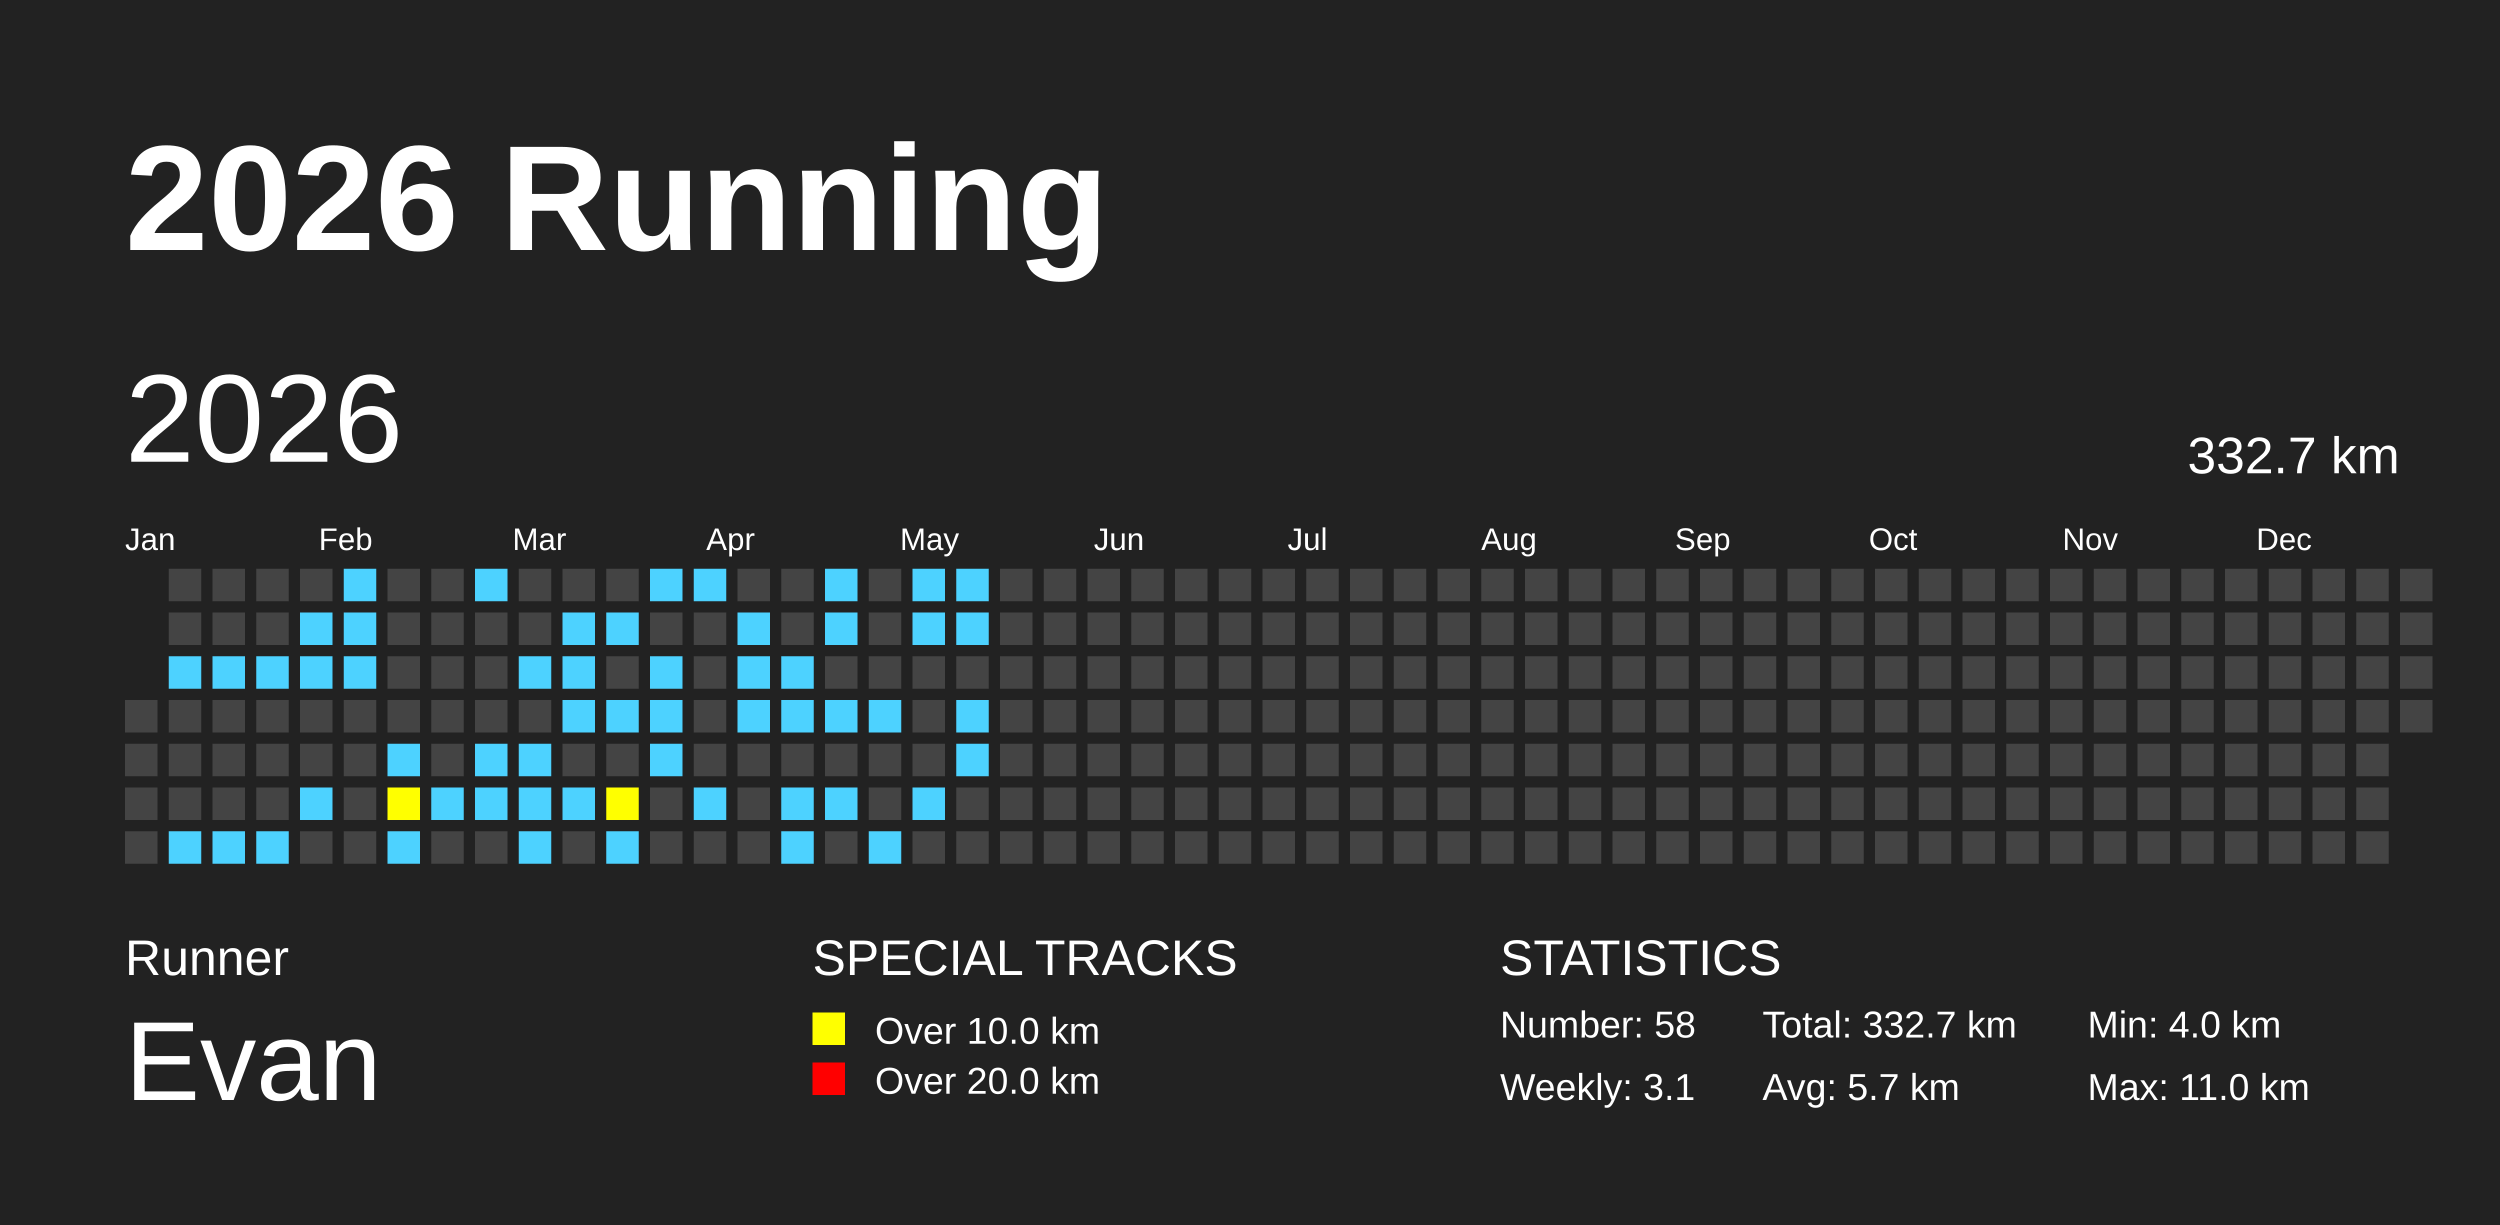
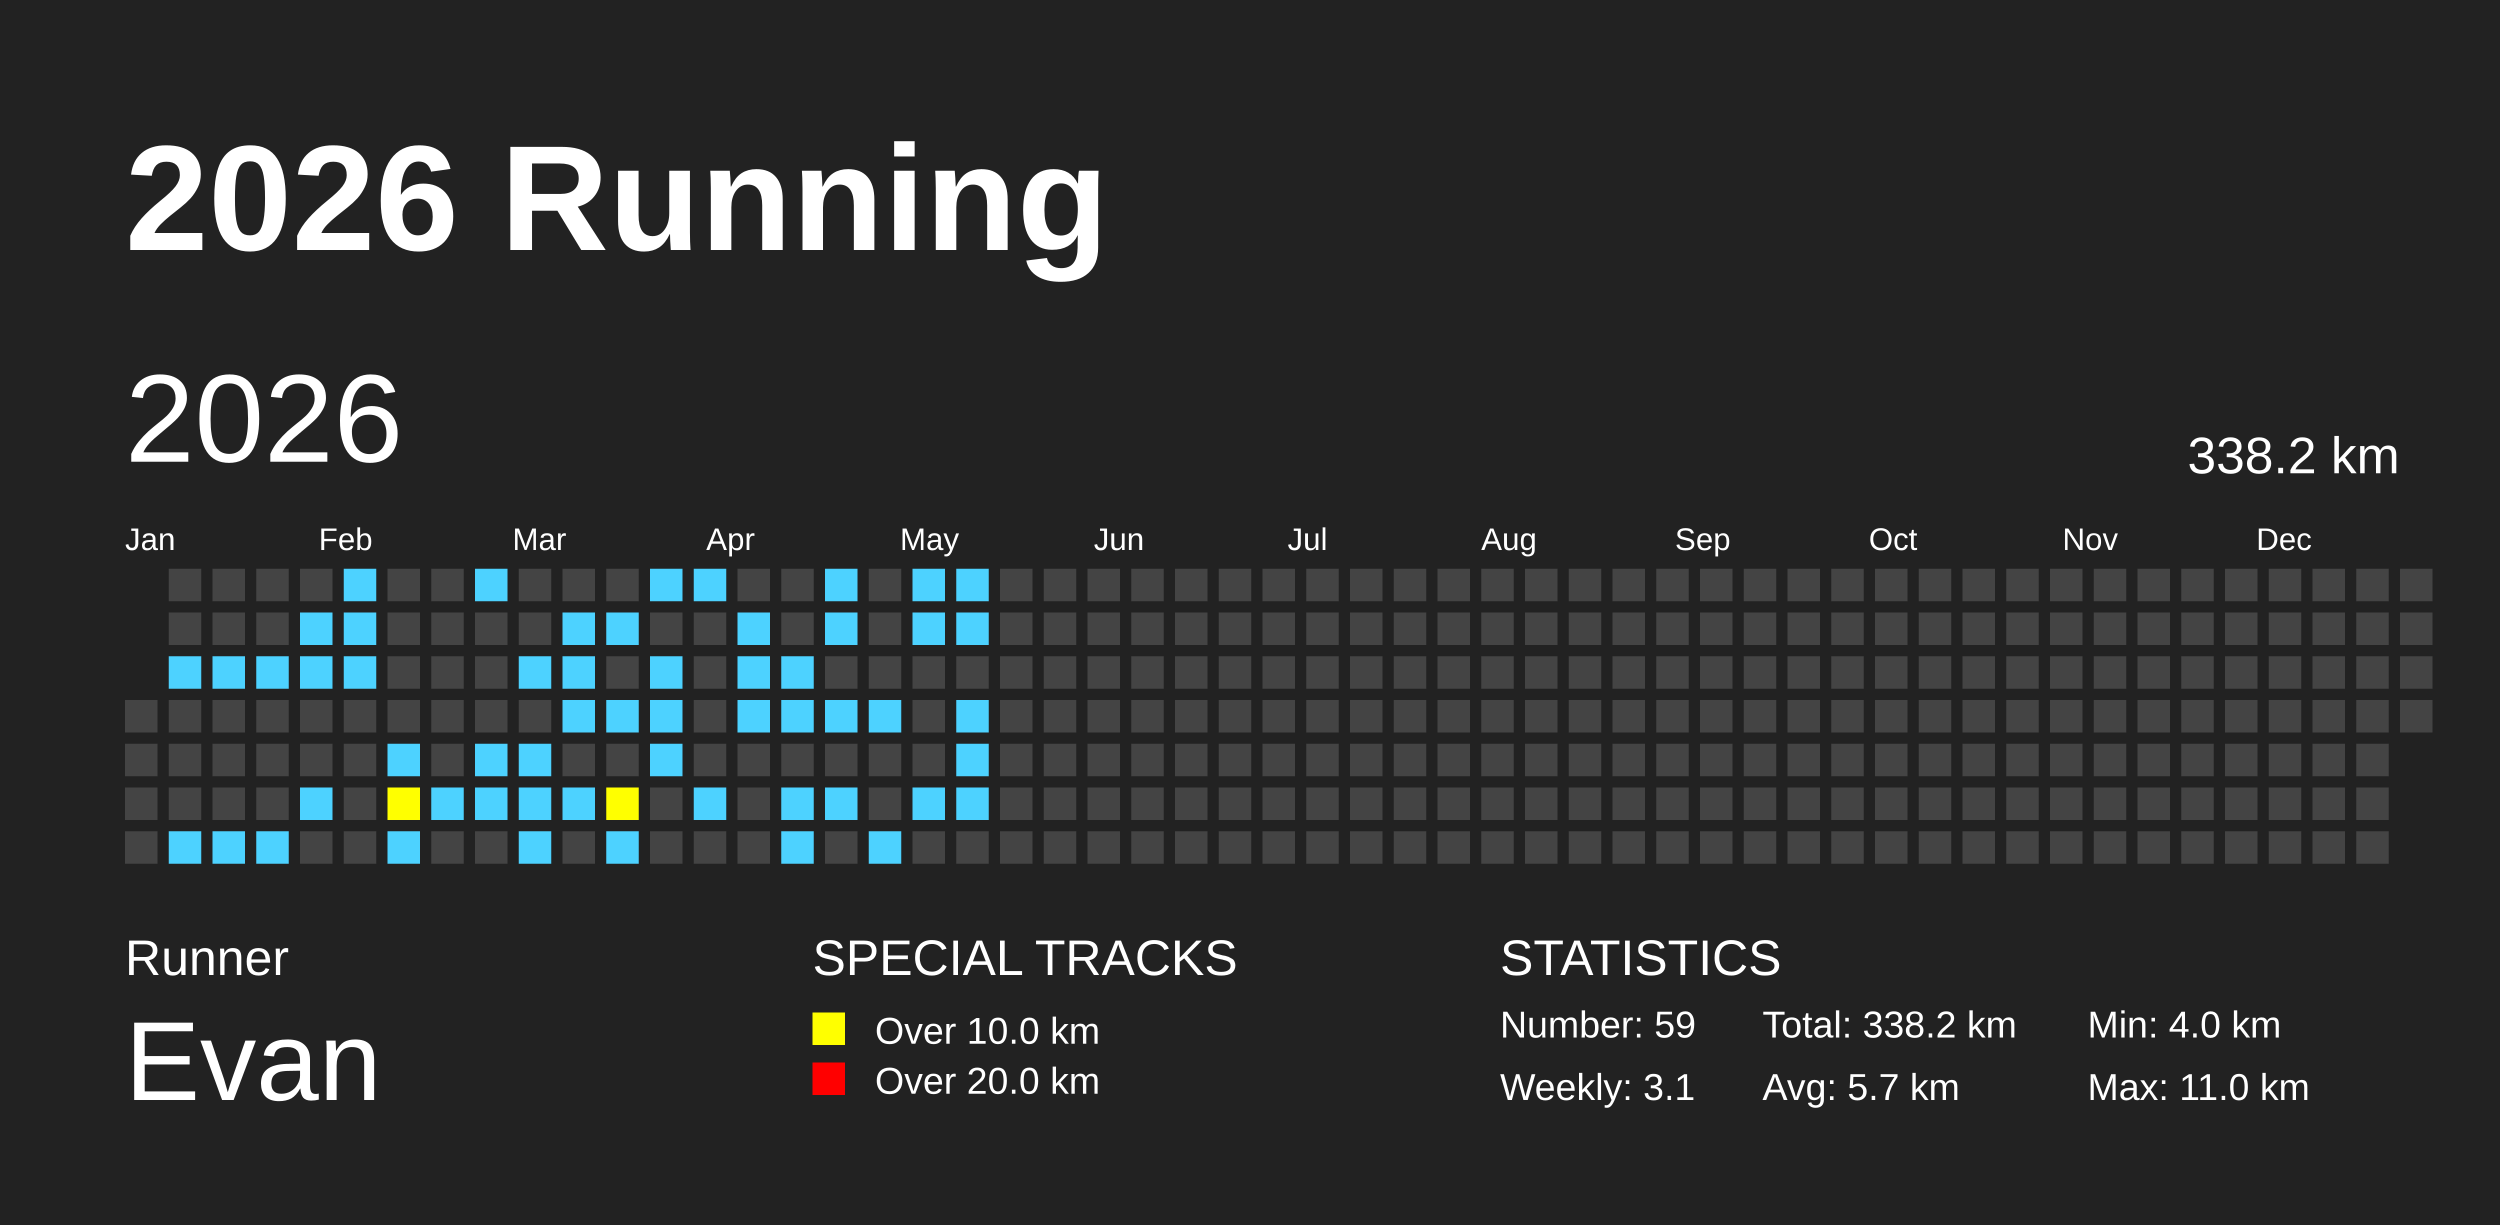
<svg xmlns="http://www.w3.org/2000/svg" baseProfile="full" height="98mm" version="1.1" viewBox="0,0,200,98" width="200mm">
  <defs />
  <rect fill="#222222" height="98" width="200" x="0" y="0" />
  <text fill="#FFFFFF" style="font-size:12px; font-family:Arial; font-weight:bold;" x="10" y="20">2026 Running</text>
  <text fill="#FFFFFF" style="font-size:4px; font-family:Arial" x="10" y="78">Runner</text>
  <text fill="#FFFFFF" style="font-size:9px; font-family:Arial" x="10" y="88">Evan</text>
  <text fill="#FFFFFF" style="font-size:4px; font-family:Arial" x="65" y="78">SPECIAL TRACKS</text>
  <rect fill="yellow" height="2.6" width="2.6" x="65" y="81" />
  <text fill="#FFFFFF" style="font-size:3px; font-family:Arial" x="70" y="83.5">Over 10.0 km</text>
  <rect fill="red" height="2.6" width="2.6" x="65" y="85" />
  <text fill="#FFFFFF" style="font-size:3px; font-family:Arial" x="70" y="87.5">Over 20.0 km</text>
  <text fill="#FFFFFF" style="font-size:4px; font-family:Arial" x="120" y="78">STATISTICS</text>
-   <text fill="#FFFFFF" style="font-size:3px; font-family:Arial" x="120" y="83">Number: 58</text>
+   <text fill="#FFFFFF" style="font-size:3px; font-family:Arial" x="120" y="83">Number: 59</text>
  <text fill="#FFFFFF" style="font-size:3px; font-family:Arial" x="120" y="88">Weekly: 3.1</text>
-   <text fill="#FFFFFF" style="font-size:3px; font-family:Arial" x="141" y="83">Total: 332.7 km</text>
+   <text fill="#FFFFFF" style="font-size:3px; font-family:Arial" x="141" y="83">Total: 338.2 km</text>
  <text fill="#FFFFFF" style="font-size:3px; font-family:Arial" x="141" y="88">Avg: 5.7 km</text>
  <text fill="#FFFFFF" style="font-size:3px; font-family:Arial" x="167" y="83">Min: 4.0 km</text>
  <text fill="#FFFFFF" style="font-size:3px; font-family:Arial" x="167" y="88">Max: 11.0 km</text>
  <text dominant-baseline="hanging" fill="#FFFFFF" style="font-size:10.0px; font-family:Arial;" x="10" y="30">2026</text>
-   <text dominant-baseline="hanging" fill="#FFFFFF" style="font-size:4.125px; font-family:Arial;" x="175" y="35">332.7 km</text>
+   <text dominant-baseline="hanging" fill="#FFFFFF" style="font-size:4.125px; font-family:Arial;" x="175" y="35">338.2 km</text>
  <text fill="#FFFFFF" style="font-size:2.5px; font-family:Arial" x="10.0" y="44">Jan</text>
  <text fill="#FFFFFF" style="font-size:2.5px; font-family:Arial" x="25.5" y="44">Feb</text>
  <text fill="#FFFFFF" style="font-size:2.5px; font-family:Arial" x="41.0" y="44">Mar</text>
  <text fill="#FFFFFF" style="font-size:2.5px; font-family:Arial" x="56.5" y="44">Apr</text>
  <text fill="#FFFFFF" style="font-size:2.5px; font-family:Arial" x="72.0" y="44">May</text>
  <text fill="#FFFFFF" style="font-size:2.5px; font-family:Arial" x="87.5" y="44">Jun</text>
  <text fill="#FFFFFF" style="font-size:2.5px; font-family:Arial" x="103.0" y="44">Jul</text>
  <text fill="#FFFFFF" style="font-size:2.5px; font-family:Arial" x="118.5" y="44">Aug</text>
  <text fill="#FFFFFF" style="font-size:2.5px; font-family:Arial" x="134.0" y="44">Sep</text>
  <text fill="#FFFFFF" style="font-size:2.5px; font-family:Arial" x="149.5" y="44">Oct</text>
  <text fill="#FFFFFF" style="font-size:2.5px; font-family:Arial" x="165.0" y="44">Nov</text>
  <text fill="#FFFFFF" style="font-size:2.5px; font-family:Arial" x="180.5" y="44">Dec</text>
  <rect fill="#444444" height="2.6" width="2.6" x="10.0" y="56.0" />
  <rect fill="#444444" height="2.6" width="2.6" x="10.0" y="59.5" />
  <rect fill="#444444" height="2.6" width="2.6" x="10.0" y="63.0" />
  <rect fill="#444444" height="2.6" width="2.6" x="10.0" y="66.5" />
  <rect fill="#444444" height="2.6" width="2.6" x="13.5" y="45.5" />
  <rect fill="#444444" height="2.6" width="2.6" x="13.5" y="49.0" />
  <rect fill="#4DD2FF" height="2.6" width="2.6" x="13.5" y="52.5" />
  <rect fill="#444444" height="2.6" width="2.6" x="13.5" y="56.0" />
  <rect fill="#444444" height="2.6" width="2.6" x="13.5" y="59.5" />
  <rect fill="#444444" height="2.6" width="2.6" x="13.5" y="63.0" />
  <rect fill="#4DD2FF" height="2.6" width="2.6" x="13.5" y="66.5" />
  <rect fill="#444444" height="2.6" width="2.6" x="17.0" y="45.5" />
  <rect fill="#444444" height="2.6" width="2.6" x="17.0" y="49.0" />
  <rect fill="#4DD2FF" height="2.6" width="2.6" x="17.0" y="52.5" />
  <rect fill="#444444" height="2.6" width="2.6" x="17.0" y="56.0" />
  <rect fill="#444444" height="2.6" width="2.6" x="17.0" y="59.5" />
  <rect fill="#444444" height="2.6" width="2.6" x="17.0" y="63.0" />
  <rect fill="#4DD2FF" height="2.6" width="2.6" x="17.0" y="66.5" />
  <rect fill="#444444" height="2.6" width="2.6" x="20.5" y="45.5" />
  <rect fill="#444444" height="2.6" width="2.6" x="20.5" y="49.0" />
  <rect fill="#4DD2FF" height="2.6" width="2.6" x="20.5" y="52.5" />
  <rect fill="#444444" height="2.6" width="2.6" x="20.5" y="56.0" />
  <rect fill="#444444" height="2.6" width="2.6" x="20.5" y="59.5" />
  <rect fill="#444444" height="2.6" width="2.6" x="20.5" y="63.0" />
  <rect fill="#4DD2FF" height="2.6" width="2.6" x="20.5" y="66.5" />
  <rect fill="#444444" height="2.6" width="2.6" x="24.0" y="45.5" />
  <rect fill="#4DD2FF" height="2.6" width="2.6" x="24.0" y="49.0" />
  <rect fill="#4DD2FF" height="2.6" width="2.6" x="24.0" y="52.5" />
  <rect fill="#444444" height="2.6" width="2.6" x="24.0" y="56.0" />
  <rect fill="#444444" height="2.6" width="2.6" x="24.0" y="59.5" />
  <rect fill="#4DD2FF" height="2.6" width="2.6" x="24.0" y="63.0" />
  <rect fill="#444444" height="2.6" width="2.6" x="24.0" y="66.5" />
  <rect fill="#4DD2FF" height="2.6" width="2.6" x="27.5" y="45.5" />
  <rect fill="#4DD2FF" height="2.6" width="2.6" x="27.5" y="49.0" />
  <rect fill="#4DD2FF" height="2.6" width="2.6" x="27.5" y="52.5" />
  <rect fill="#444444" height="2.6" width="2.6" x="27.5" y="56.0" />
  <rect fill="#444444" height="2.6" width="2.6" x="27.5" y="59.5" />
  <rect fill="#444444" height="2.6" width="2.6" x="27.5" y="63.0" />
  <rect fill="#444444" height="2.6" width="2.6" x="27.5" y="66.5" />
  <rect fill="#444444" height="2.6" width="2.6" x="31.0" y="45.5" />
  <rect fill="#444444" height="2.6" width="2.6" x="31.0" y="49.0" />
  <rect fill="#444444" height="2.6" width="2.6" x="31.0" y="52.5" />
  <rect fill="#444444" height="2.6" width="2.6" x="31.0" y="56.0" />
  <rect fill="#4DD2FF" height="2.6" width="2.6" x="31.0" y="59.5" />
  <rect fill="yellow" height="2.6" width="2.6" x="31.0" y="63.0" />
  <rect fill="#4DD2FF" height="2.6" width="2.6" x="31.0" y="66.5" />
  <rect fill="#444444" height="2.6" width="2.6" x="34.5" y="45.5" />
  <rect fill="#444444" height="2.6" width="2.6" x="34.5" y="49.0" />
  <rect fill="#444444" height="2.6" width="2.6" x="34.5" y="52.5" />
  <rect fill="#444444" height="2.6" width="2.6" x="34.5" y="56.0" />
  <rect fill="#444444" height="2.6" width="2.6" x="34.5" y="59.5" />
  <rect fill="#4DD2FF" height="2.6" width="2.6" x="34.5" y="63.0" />
  <rect fill="#444444" height="2.6" width="2.6" x="34.5" y="66.5" />
  <rect fill="#4DD2FF" height="2.6" width="2.6" x="38.0" y="45.5" />
  <rect fill="#444444" height="2.6" width="2.6" x="38.0" y="49.0" />
  <rect fill="#444444" height="2.6" width="2.6" x="38.0" y="52.5" />
  <rect fill="#444444" height="2.6" width="2.6" x="38.0" y="56.0" />
  <rect fill="#4DD2FF" height="2.6" width="2.6" x="38.0" y="59.5" />
  <rect fill="#4DD2FF" height="2.6" width="2.6" x="38.0" y="63.0" />
  <rect fill="#444444" height="2.6" width="2.6" x="38.0" y="66.5" />
  <rect fill="#444444" height="2.6" width="2.6" x="41.5" y="45.5" />
  <rect fill="#444444" height="2.6" width="2.6" x="41.5" y="49.0" />
  <rect fill="#4DD2FF" height="2.6" width="2.6" x="41.5" y="52.5" />
  <rect fill="#444444" height="2.6" width="2.6" x="41.5" y="56.0" />
  <rect fill="#4DD2FF" height="2.6" width="2.6" x="41.5" y="59.5" />
  <rect fill="#4DD2FF" height="2.6" width="2.6" x="41.5" y="63.0" />
  <rect fill="#4DD2FF" height="2.6" width="2.6" x="41.5" y="66.5" />
  <rect fill="#444444" height="2.6" width="2.6" x="45.0" y="45.5" />
  <rect fill="#4DD2FF" height="2.6" width="2.6" x="45.0" y="49.0" />
  <rect fill="#4DD2FF" height="2.6" width="2.6" x="45.0" y="52.5" />
  <rect fill="#4DD2FF" height="2.6" width="2.6" x="45.0" y="56.0" />
  <rect fill="#444444" height="2.6" width="2.6" x="45.0" y="59.5" />
  <rect fill="#4DD2FF" height="2.6" width="2.6" x="45.0" y="63.0" />
  <rect fill="#444444" height="2.6" width="2.6" x="45.0" y="66.5" />
  <rect fill="#444444" height="2.6" width="2.6" x="48.5" y="45.5" />
  <rect fill="#4DD2FF" height="2.6" width="2.6" x="48.5" y="49.0" />
  <rect fill="#444444" height="2.6" width="2.6" x="48.5" y="52.5" />
  <rect fill="#4DD2FF" height="2.6" width="2.6" x="48.5" y="56.0" />
  <rect fill="#444444" height="2.6" width="2.6" x="48.5" y="59.5" />
  <rect fill="yellow" height="2.6" width="2.6" x="48.5" y="63.0" />
  <rect fill="#4DD2FF" height="2.6" width="2.6" x="48.5" y="66.5" />
  <rect fill="#4DD2FF" height="2.6" width="2.6" x="52.0" y="45.5" />
  <rect fill="#444444" height="2.6" width="2.6" x="52.0" y="49.0" />
  <rect fill="#4DD2FF" height="2.6" width="2.6" x="52.0" y="52.5" />
  <rect fill="#4DD2FF" height="2.6" width="2.6" x="52.0" y="56.0" />
  <rect fill="#4DD2FF" height="2.6" width="2.6" x="52.0" y="59.5" />
  <rect fill="#444444" height="2.6" width="2.6" x="52.0" y="63.0" />
  <rect fill="#444444" height="2.6" width="2.6" x="52.0" y="66.5" />
  <rect fill="#4DD2FF" height="2.6" width="2.6" x="55.5" y="45.5" />
  <rect fill="#444444" height="2.6" width="2.6" x="55.5" y="49.0" />
  <rect fill="#444444" height="2.6" width="2.6" x="55.5" y="52.5" />
  <rect fill="#444444" height="2.6" width="2.6" x="55.5" y="56.0" />
  <rect fill="#444444" height="2.6" width="2.6" x="55.5" y="59.5" />
  <rect fill="#4DD2FF" height="2.6" width="2.6" x="55.5" y="63.0" />
  <rect fill="#444444" height="2.6" width="2.6" x="55.5" y="66.5" />
  <rect fill="#444444" height="2.6" width="2.6" x="59.0" y="45.5" />
  <rect fill="#4DD2FF" height="2.6" width="2.6" x="59.0" y="49.0" />
  <rect fill="#4DD2FF" height="2.6" width="2.6" x="59.0" y="52.5" />
  <rect fill="#4DD2FF" height="2.6" width="2.6" x="59.0" y="56.0" />
  <rect fill="#444444" height="2.6" width="2.6" x="59.0" y="59.5" />
  <rect fill="#444444" height="2.6" width="2.6" x="59.0" y="63.0" />
  <rect fill="#444444" height="2.6" width="2.6" x="59.0" y="66.5" />
  <rect fill="#444444" height="2.6" width="2.6" x="62.5" y="45.5" />
  <rect fill="#444444" height="2.6" width="2.6" x="62.5" y="49.0" />
  <rect fill="#4DD2FF" height="2.6" width="2.6" x="62.5" y="52.5" />
  <rect fill="#4DD2FF" height="2.6" width="2.6" x="62.5" y="56.0" />
  <rect fill="#444444" height="2.6" width="2.6" x="62.5" y="59.5" />
  <rect fill="#4DD2FF" height="2.6" width="2.6" x="62.5" y="63.0" />
  <rect fill="#4DD2FF" height="2.6" width="2.6" x="62.5" y="66.5" />
  <rect fill="#4DD2FF" height="2.6" width="2.6" x="66.0" y="45.5" />
  <rect fill="#4DD2FF" height="2.6" width="2.6" x="66.0" y="49.0" />
  <rect fill="#444444" height="2.6" width="2.6" x="66.0" y="52.5" />
  <rect fill="#4DD2FF" height="2.6" width="2.6" x="66.0" y="56.0" />
  <rect fill="#444444" height="2.6" width="2.6" x="66.0" y="59.5" />
  <rect fill="#4DD2FF" height="2.6" width="2.6" x="66.0" y="63.0" />
  <rect fill="#444444" height="2.6" width="2.6" x="66.0" y="66.5" />
  <rect fill="#444444" height="2.6" width="2.6" x="69.5" y="45.5" />
  <rect fill="#444444" height="2.6" width="2.6" x="69.5" y="49.0" />
  <rect fill="#444444" height="2.6" width="2.6" x="69.5" y="52.5" />
  <rect fill="#4DD2FF" height="2.6" width="2.6" x="69.5" y="56.0" />
  <rect fill="#444444" height="2.6" width="2.6" x="69.5" y="59.5" />
  <rect fill="#444444" height="2.6" width="2.6" x="69.5" y="63.0" />
  <rect fill="#4DD2FF" height="2.6" width="2.6" x="69.5" y="66.5" />
  <rect fill="#4DD2FF" height="2.6" width="2.6" x="73.0" y="45.5" />
  <rect fill="#4DD2FF" height="2.6" width="2.6" x="73.0" y="49.0" />
  <rect fill="#444444" height="2.6" width="2.6" x="73.0" y="52.5" />
  <rect fill="#444444" height="2.6" width="2.6" x="73.0" y="56.0" />
  <rect fill="#444444" height="2.6" width="2.6" x="73.0" y="59.5" />
  <rect fill="#4DD2FF" height="2.6" width="2.6" x="73.0" y="63.0" />
  <rect fill="#444444" height="2.6" width="2.6" x="73.0" y="66.5" />
  <rect fill="#4DD2FF" height="2.6" width="2.6" x="76.5" y="45.5" />
  <rect fill="#4DD2FF" height="2.6" width="2.6" x="76.5" y="49.0" />
  <rect fill="#444444" height="2.6" width="2.6" x="76.5" y="52.5" />
  <rect fill="#4DD2FF" height="2.6" width="2.6" x="76.5" y="56.0" />
  <rect fill="#4DD2FF" height="2.6" width="2.6" x="76.5" y="59.5" />
-   <rect fill="#444444" height="2.6" width="2.6" x="76.5" y="63.0" />
+   <rect fill="#4DD2FF" height="2.6" width="2.6" x="76.5" y="63.0" />
  <rect fill="#444444" height="2.6" width="2.6" x="76.5" y="66.5" />
  <rect fill="#444444" height="2.6" width="2.6" x="80.0" y="45.5" />
  <rect fill="#444444" height="2.6" width="2.6" x="80.0" y="49.0" />
  <rect fill="#444444" height="2.6" width="2.6" x="80.0" y="52.5" />
  <rect fill="#444444" height="2.6" width="2.6" x="80.0" y="56.0" />
  <rect fill="#444444" height="2.6" width="2.6" x="80.0" y="59.5" />
  <rect fill="#444444" height="2.6" width="2.6" x="80.0" y="63.0" />
  <rect fill="#444444" height="2.6" width="2.6" x="80.0" y="66.5" />
  <rect fill="#444444" height="2.6" width="2.6" x="83.5" y="45.5" />
  <rect fill="#444444" height="2.6" width="2.6" x="83.5" y="49.0" />
  <rect fill="#444444" height="2.6" width="2.6" x="83.5" y="52.5" />
  <rect fill="#444444" height="2.6" width="2.6" x="83.5" y="56.0" />
  <rect fill="#444444" height="2.6" width="2.6" x="83.5" y="59.5" />
  <rect fill="#444444" height="2.6" width="2.6" x="83.5" y="63.0" />
  <rect fill="#444444" height="2.6" width="2.6" x="83.5" y="66.5" />
  <rect fill="#444444" height="2.6" width="2.6" x="87.0" y="45.5" />
  <rect fill="#444444" height="2.6" width="2.6" x="87.0" y="49.0" />
  <rect fill="#444444" height="2.6" width="2.6" x="87.0" y="52.5" />
  <rect fill="#444444" height="2.6" width="2.6" x="87.0" y="56.0" />
  <rect fill="#444444" height="2.6" width="2.6" x="87.0" y="59.5" />
  <rect fill="#444444" height="2.6" width="2.6" x="87.0" y="63.0" />
  <rect fill="#444444" height="2.6" width="2.6" x="87.0" y="66.5" />
  <rect fill="#444444" height="2.6" width="2.6" x="90.5" y="45.5" />
  <rect fill="#444444" height="2.6" width="2.6" x="90.5" y="49.0" />
  <rect fill="#444444" height="2.6" width="2.6" x="90.5" y="52.5" />
  <rect fill="#444444" height="2.6" width="2.6" x="90.5" y="56.0" />
  <rect fill="#444444" height="2.6" width="2.6" x="90.5" y="59.5" />
  <rect fill="#444444" height="2.6" width="2.6" x="90.5" y="63.0" />
  <rect fill="#444444" height="2.6" width="2.6" x="90.5" y="66.5" />
  <rect fill="#444444" height="2.6" width="2.6" x="94.0" y="45.5" />
  <rect fill="#444444" height="2.6" width="2.6" x="94.0" y="49.0" />
  <rect fill="#444444" height="2.6" width="2.6" x="94.0" y="52.5" />
  <rect fill="#444444" height="2.6" width="2.6" x="94.0" y="56.0" />
  <rect fill="#444444" height="2.6" width="2.6" x="94.0" y="59.5" />
  <rect fill="#444444" height="2.6" width="2.6" x="94.0" y="63.0" />
  <rect fill="#444444" height="2.6" width="2.6" x="94.0" y="66.5" />
  <rect fill="#444444" height="2.6" width="2.6" x="97.5" y="45.5" />
  <rect fill="#444444" height="2.6" width="2.6" x="97.5" y="49.0" />
  <rect fill="#444444" height="2.6" width="2.6" x="97.5" y="52.5" />
  <rect fill="#444444" height="2.6" width="2.6" x="97.5" y="56.0" />
  <rect fill="#444444" height="2.6" width="2.6" x="97.5" y="59.5" />
  <rect fill="#444444" height="2.6" width="2.6" x="97.5" y="63.0" />
  <rect fill="#444444" height="2.6" width="2.6" x="97.5" y="66.5" />
  <rect fill="#444444" height="2.6" width="2.6" x="101.0" y="45.5" />
  <rect fill="#444444" height="2.6" width="2.6" x="101.0" y="49.0" />
  <rect fill="#444444" height="2.6" width="2.6" x="101.0" y="52.5" />
  <rect fill="#444444" height="2.6" width="2.6" x="101.0" y="56.0" />
  <rect fill="#444444" height="2.6" width="2.6" x="101.0" y="59.5" />
  <rect fill="#444444" height="2.6" width="2.6" x="101.0" y="63.0" />
  <rect fill="#444444" height="2.6" width="2.6" x="101.0" y="66.5" />
  <rect fill="#444444" height="2.6" width="2.6" x="104.5" y="45.5" />
  <rect fill="#444444" height="2.6" width="2.6" x="104.5" y="49.0" />
  <rect fill="#444444" height="2.6" width="2.6" x="104.5" y="52.5" />
  <rect fill="#444444" height="2.6" width="2.6" x="104.5" y="56.0" />
  <rect fill="#444444" height="2.6" width="2.6" x="104.5" y="59.5" />
  <rect fill="#444444" height="2.6" width="2.6" x="104.5" y="63.0" />
  <rect fill="#444444" height="2.6" width="2.6" x="104.5" y="66.5" />
  <rect fill="#444444" height="2.6" width="2.6" x="108.0" y="45.5" />
  <rect fill="#444444" height="2.6" width="2.6" x="108.0" y="49.0" />
  <rect fill="#444444" height="2.6" width="2.6" x="108.0" y="52.5" />
  <rect fill="#444444" height="2.6" width="2.6" x="108.0" y="56.0" />
  <rect fill="#444444" height="2.6" width="2.6" x="108.0" y="59.5" />
  <rect fill="#444444" height="2.6" width="2.6" x="108.0" y="63.0" />
  <rect fill="#444444" height="2.6" width="2.6" x="108.0" y="66.5" />
  <rect fill="#444444" height="2.6" width="2.6" x="111.5" y="45.5" />
  <rect fill="#444444" height="2.6" width="2.6" x="111.5" y="49.0" />
  <rect fill="#444444" height="2.6" width="2.6" x="111.5" y="52.5" />
  <rect fill="#444444" height="2.6" width="2.6" x="111.5" y="56.0" />
  <rect fill="#444444" height="2.6" width="2.6" x="111.5" y="59.5" />
  <rect fill="#444444" height="2.6" width="2.6" x="111.5" y="63.0" />
  <rect fill="#444444" height="2.6" width="2.6" x="111.5" y="66.5" />
  <rect fill="#444444" height="2.6" width="2.6" x="115.0" y="45.5" />
  <rect fill="#444444" height="2.6" width="2.6" x="115.0" y="49.0" />
  <rect fill="#444444" height="2.6" width="2.6" x="115.0" y="52.5" />
  <rect fill="#444444" height="2.6" width="2.6" x="115.0" y="56.0" />
  <rect fill="#444444" height="2.6" width="2.6" x="115.0" y="59.5" />
  <rect fill="#444444" height="2.6" width="2.6" x="115.0" y="63.0" />
  <rect fill="#444444" height="2.6" width="2.6" x="115.0" y="66.5" />
  <rect fill="#444444" height="2.6" width="2.6" x="118.5" y="45.5" />
  <rect fill="#444444" height="2.6" width="2.6" x="118.5" y="49.0" />
  <rect fill="#444444" height="2.6" width="2.6" x="118.5" y="52.5" />
  <rect fill="#444444" height="2.6" width="2.6" x="118.5" y="56.0" />
  <rect fill="#444444" height="2.6" width="2.6" x="118.5" y="59.5" />
  <rect fill="#444444" height="2.6" width="2.6" x="118.5" y="63.0" />
  <rect fill="#444444" height="2.6" width="2.6" x="118.5" y="66.5" />
  <rect fill="#444444" height="2.6" width="2.6" x="122.0" y="45.5" />
  <rect fill="#444444" height="2.6" width="2.6" x="122.0" y="49.0" />
  <rect fill="#444444" height="2.6" width="2.6" x="122.0" y="52.5" />
  <rect fill="#444444" height="2.6" width="2.6" x="122.0" y="56.0" />
  <rect fill="#444444" height="2.6" width="2.6" x="122.0" y="59.5" />
  <rect fill="#444444" height="2.6" width="2.6" x="122.0" y="63.0" />
  <rect fill="#444444" height="2.6" width="2.6" x="122.0" y="66.5" />
  <rect fill="#444444" height="2.6" width="2.6" x="125.5" y="45.5" />
  <rect fill="#444444" height="2.6" width="2.6" x="125.5" y="49.0" />
  <rect fill="#444444" height="2.6" width="2.6" x="125.5" y="52.5" />
  <rect fill="#444444" height="2.6" width="2.6" x="125.5" y="56.0" />
  <rect fill="#444444" height="2.6" width="2.6" x="125.5" y="59.5" />
  <rect fill="#444444" height="2.6" width="2.6" x="125.5" y="63.0" />
  <rect fill="#444444" height="2.6" width="2.6" x="125.5" y="66.5" />
  <rect fill="#444444" height="2.6" width="2.6" x="129.0" y="45.5" />
  <rect fill="#444444" height="2.6" width="2.6" x="129.0" y="49.0" />
  <rect fill="#444444" height="2.6" width="2.6" x="129.0" y="52.5" />
  <rect fill="#444444" height="2.6" width="2.6" x="129.0" y="56.0" />
  <rect fill="#444444" height="2.6" width="2.6" x="129.0" y="59.5" />
  <rect fill="#444444" height="2.6" width="2.6" x="129.0" y="63.0" />
  <rect fill="#444444" height="2.6" width="2.6" x="129.0" y="66.5" />
  <rect fill="#444444" height="2.6" width="2.6" x="132.5" y="45.5" />
  <rect fill="#444444" height="2.6" width="2.6" x="132.5" y="49.0" />
  <rect fill="#444444" height="2.6" width="2.6" x="132.5" y="52.5" />
  <rect fill="#444444" height="2.6" width="2.6" x="132.5" y="56.0" />
  <rect fill="#444444" height="2.6" width="2.6" x="132.5" y="59.5" />
  <rect fill="#444444" height="2.6" width="2.6" x="132.5" y="63.0" />
  <rect fill="#444444" height="2.6" width="2.6" x="132.5" y="66.5" />
  <rect fill="#444444" height="2.6" width="2.6" x="136.0" y="45.5" />
  <rect fill="#444444" height="2.6" width="2.6" x="136.0" y="49.0" />
  <rect fill="#444444" height="2.6" width="2.6" x="136.0" y="52.5" />
  <rect fill="#444444" height="2.6" width="2.6" x="136.0" y="56.0" />
  <rect fill="#444444" height="2.6" width="2.6" x="136.0" y="59.5" />
  <rect fill="#444444" height="2.6" width="2.6" x="136.0" y="63.0" />
  <rect fill="#444444" height="2.6" width="2.6" x="136.0" y="66.5" />
  <rect fill="#444444" height="2.6" width="2.6" x="139.5" y="45.5" />
  <rect fill="#444444" height="2.6" width="2.6" x="139.5" y="49.0" />
  <rect fill="#444444" height="2.6" width="2.6" x="139.5" y="52.5" />
  <rect fill="#444444" height="2.6" width="2.6" x="139.5" y="56.0" />
  <rect fill="#444444" height="2.6" width="2.6" x="139.5" y="59.5" />
  <rect fill="#444444" height="2.6" width="2.6" x="139.5" y="63.0" />
  <rect fill="#444444" height="2.6" width="2.6" x="139.5" y="66.5" />
  <rect fill="#444444" height="2.6" width="2.6" x="143.0" y="45.5" />
  <rect fill="#444444" height="2.6" width="2.6" x="143.0" y="49.0" />
  <rect fill="#444444" height="2.6" width="2.6" x="143.0" y="52.5" />
  <rect fill="#444444" height="2.6" width="2.6" x="143.0" y="56.0" />
  <rect fill="#444444" height="2.6" width="2.6" x="143.0" y="59.5" />
  <rect fill="#444444" height="2.6" width="2.6" x="143.0" y="63.0" />
  <rect fill="#444444" height="2.6" width="2.6" x="143.0" y="66.5" />
  <rect fill="#444444" height="2.6" width="2.6" x="146.5" y="45.5" />
  <rect fill="#444444" height="2.6" width="2.6" x="146.5" y="49.0" />
  <rect fill="#444444" height="2.6" width="2.6" x="146.5" y="52.5" />
  <rect fill="#444444" height="2.6" width="2.6" x="146.5" y="56.0" />
  <rect fill="#444444" height="2.6" width="2.6" x="146.5" y="59.5" />
  <rect fill="#444444" height="2.6" width="2.6" x="146.5" y="63.0" />
  <rect fill="#444444" height="2.6" width="2.6" x="146.5" y="66.5" />
  <rect fill="#444444" height="2.6" width="2.6" x="150.0" y="45.5" />
  <rect fill="#444444" height="2.6" width="2.6" x="150.0" y="49.0" />
  <rect fill="#444444" height="2.6" width="2.6" x="150.0" y="52.5" />
  <rect fill="#444444" height="2.6" width="2.6" x="150.0" y="56.0" />
  <rect fill="#444444" height="2.6" width="2.6" x="150.0" y="59.5" />
  <rect fill="#444444" height="2.6" width="2.6" x="150.0" y="63.0" />
  <rect fill="#444444" height="2.6" width="2.6" x="150.0" y="66.5" />
  <rect fill="#444444" height="2.6" width="2.6" x="153.5" y="45.5" />
  <rect fill="#444444" height="2.6" width="2.6" x="153.5" y="49.0" />
  <rect fill="#444444" height="2.6" width="2.6" x="153.5" y="52.5" />
  <rect fill="#444444" height="2.6" width="2.6" x="153.5" y="56.0" />
  <rect fill="#444444" height="2.6" width="2.6" x="153.5" y="59.5" />
  <rect fill="#444444" height="2.6" width="2.6" x="153.5" y="63.0" />
  <rect fill="#444444" height="2.6" width="2.6" x="153.5" y="66.5" />
  <rect fill="#444444" height="2.6" width="2.6" x="157.0" y="45.5" />
  <rect fill="#444444" height="2.6" width="2.6" x="157.0" y="49.0" />
  <rect fill="#444444" height="2.6" width="2.6" x="157.0" y="52.5" />
  <rect fill="#444444" height="2.6" width="2.6" x="157.0" y="56.0" />
  <rect fill="#444444" height="2.6" width="2.6" x="157.0" y="59.5" />
  <rect fill="#444444" height="2.6" width="2.6" x="157.0" y="63.0" />
  <rect fill="#444444" height="2.6" width="2.6" x="157.0" y="66.5" />
  <rect fill="#444444" height="2.6" width="2.6" x="160.5" y="45.5" />
  <rect fill="#444444" height="2.6" width="2.6" x="160.5" y="49.0" />
  <rect fill="#444444" height="2.6" width="2.6" x="160.5" y="52.5" />
  <rect fill="#444444" height="2.6" width="2.6" x="160.5" y="56.0" />
  <rect fill="#444444" height="2.6" width="2.6" x="160.5" y="59.5" />
  <rect fill="#444444" height="2.6" width="2.6" x="160.5" y="63.0" />
  <rect fill="#444444" height="2.6" width="2.6" x="160.5" y="66.5" />
  <rect fill="#444444" height="2.6" width="2.6" x="164.0" y="45.5" />
  <rect fill="#444444" height="2.6" width="2.6" x="164.0" y="49.0" />
  <rect fill="#444444" height="2.6" width="2.6" x="164.0" y="52.5" />
  <rect fill="#444444" height="2.6" width="2.6" x="164.0" y="56.0" />
  <rect fill="#444444" height="2.6" width="2.6" x="164.0" y="59.5" />
  <rect fill="#444444" height="2.6" width="2.6" x="164.0" y="63.0" />
  <rect fill="#444444" height="2.6" width="2.6" x="164.0" y="66.5" />
  <rect fill="#444444" height="2.6" width="2.6" x="167.5" y="45.5" />
  <rect fill="#444444" height="2.6" width="2.6" x="167.5" y="49.0" />
  <rect fill="#444444" height="2.6" width="2.6" x="167.5" y="52.5" />
  <rect fill="#444444" height="2.6" width="2.6" x="167.5" y="56.0" />
  <rect fill="#444444" height="2.6" width="2.6" x="167.5" y="59.5" />
  <rect fill="#444444" height="2.6" width="2.6" x="167.5" y="63.0" />
  <rect fill="#444444" height="2.6" width="2.6" x="167.5" y="66.5" />
  <rect fill="#444444" height="2.6" width="2.6" x="171.0" y="45.5" />
  <rect fill="#444444" height="2.6" width="2.6" x="171.0" y="49.0" />
  <rect fill="#444444" height="2.6" width="2.6" x="171.0" y="52.5" />
  <rect fill="#444444" height="2.6" width="2.6" x="171.0" y="56.0" />
  <rect fill="#444444" height="2.6" width="2.6" x="171.0" y="59.5" />
  <rect fill="#444444" height="2.6" width="2.6" x="171.0" y="63.0" />
  <rect fill="#444444" height="2.6" width="2.6" x="171.0" y="66.5" />
  <rect fill="#444444" height="2.6" width="2.6" x="174.5" y="45.5" />
  <rect fill="#444444" height="2.6" width="2.6" x="174.5" y="49.0" />
  <rect fill="#444444" height="2.6" width="2.6" x="174.5" y="52.5" />
  <rect fill="#444444" height="2.6" width="2.6" x="174.5" y="56.0" />
  <rect fill="#444444" height="2.6" width="2.6" x="174.5" y="59.5" />
  <rect fill="#444444" height="2.6" width="2.6" x="174.5" y="63.0" />
  <rect fill="#444444" height="2.6" width="2.6" x="174.5" y="66.5" />
  <rect fill="#444444" height="2.6" width="2.6" x="178.0" y="45.5" />
  <rect fill="#444444" height="2.6" width="2.6" x="178.0" y="49.0" />
  <rect fill="#444444" height="2.6" width="2.6" x="178.0" y="52.5" />
  <rect fill="#444444" height="2.6" width="2.6" x="178.0" y="56.0" />
  <rect fill="#444444" height="2.6" width="2.6" x="178.0" y="59.5" />
  <rect fill="#444444" height="2.6" width="2.6" x="178.0" y="63.0" />
  <rect fill="#444444" height="2.6" width="2.6" x="178.0" y="66.5" />
  <rect fill="#444444" height="2.6" width="2.6" x="181.5" y="45.5" />
  <rect fill="#444444" height="2.6" width="2.6" x="181.5" y="49.0" />
  <rect fill="#444444" height="2.6" width="2.6" x="181.5" y="52.5" />
  <rect fill="#444444" height="2.6" width="2.6" x="181.5" y="56.0" />
  <rect fill="#444444" height="2.6" width="2.6" x="181.5" y="59.5" />
  <rect fill="#444444" height="2.6" width="2.6" x="181.5" y="63.0" />
  <rect fill="#444444" height="2.6" width="2.6" x="181.5" y="66.5" />
  <rect fill="#444444" height="2.6" width="2.6" x="185.0" y="45.5" />
  <rect fill="#444444" height="2.6" width="2.6" x="185.0" y="49.0" />
  <rect fill="#444444" height="2.6" width="2.6" x="185.0" y="52.5" />
  <rect fill="#444444" height="2.6" width="2.6" x="185.0" y="56.0" />
  <rect fill="#444444" height="2.6" width="2.6" x="185.0" y="59.5" />
  <rect fill="#444444" height="2.6" width="2.6" x="185.0" y="63.0" />
  <rect fill="#444444" height="2.6" width="2.6" x="185.0" y="66.5" />
  <rect fill="#444444" height="2.6" width="2.6" x="188.5" y="45.5" />
  <rect fill="#444444" height="2.6" width="2.6" x="188.5" y="49.0" />
  <rect fill="#444444" height="2.6" width="2.6" x="188.5" y="52.5" />
  <rect fill="#444444" height="2.6" width="2.6" x="188.5" y="56.0" />
  <rect fill="#444444" height="2.6" width="2.6" x="188.5" y="59.5" />
  <rect fill="#444444" height="2.6" width="2.6" x="188.5" y="63.0" />
  <rect fill="#444444" height="2.6" width="2.6" x="188.5" y="66.5" />
  <rect fill="#444444" height="2.6" width="2.6" x="192.0" y="45.5" />
  <rect fill="#444444" height="2.6" width="2.6" x="192.0" y="49.0" />
  <rect fill="#444444" height="2.6" width="2.6" x="192.0" y="52.5" />
  <rect fill="#444444" height="2.6" width="2.6" x="192.0" y="56.0" />
</svg>
